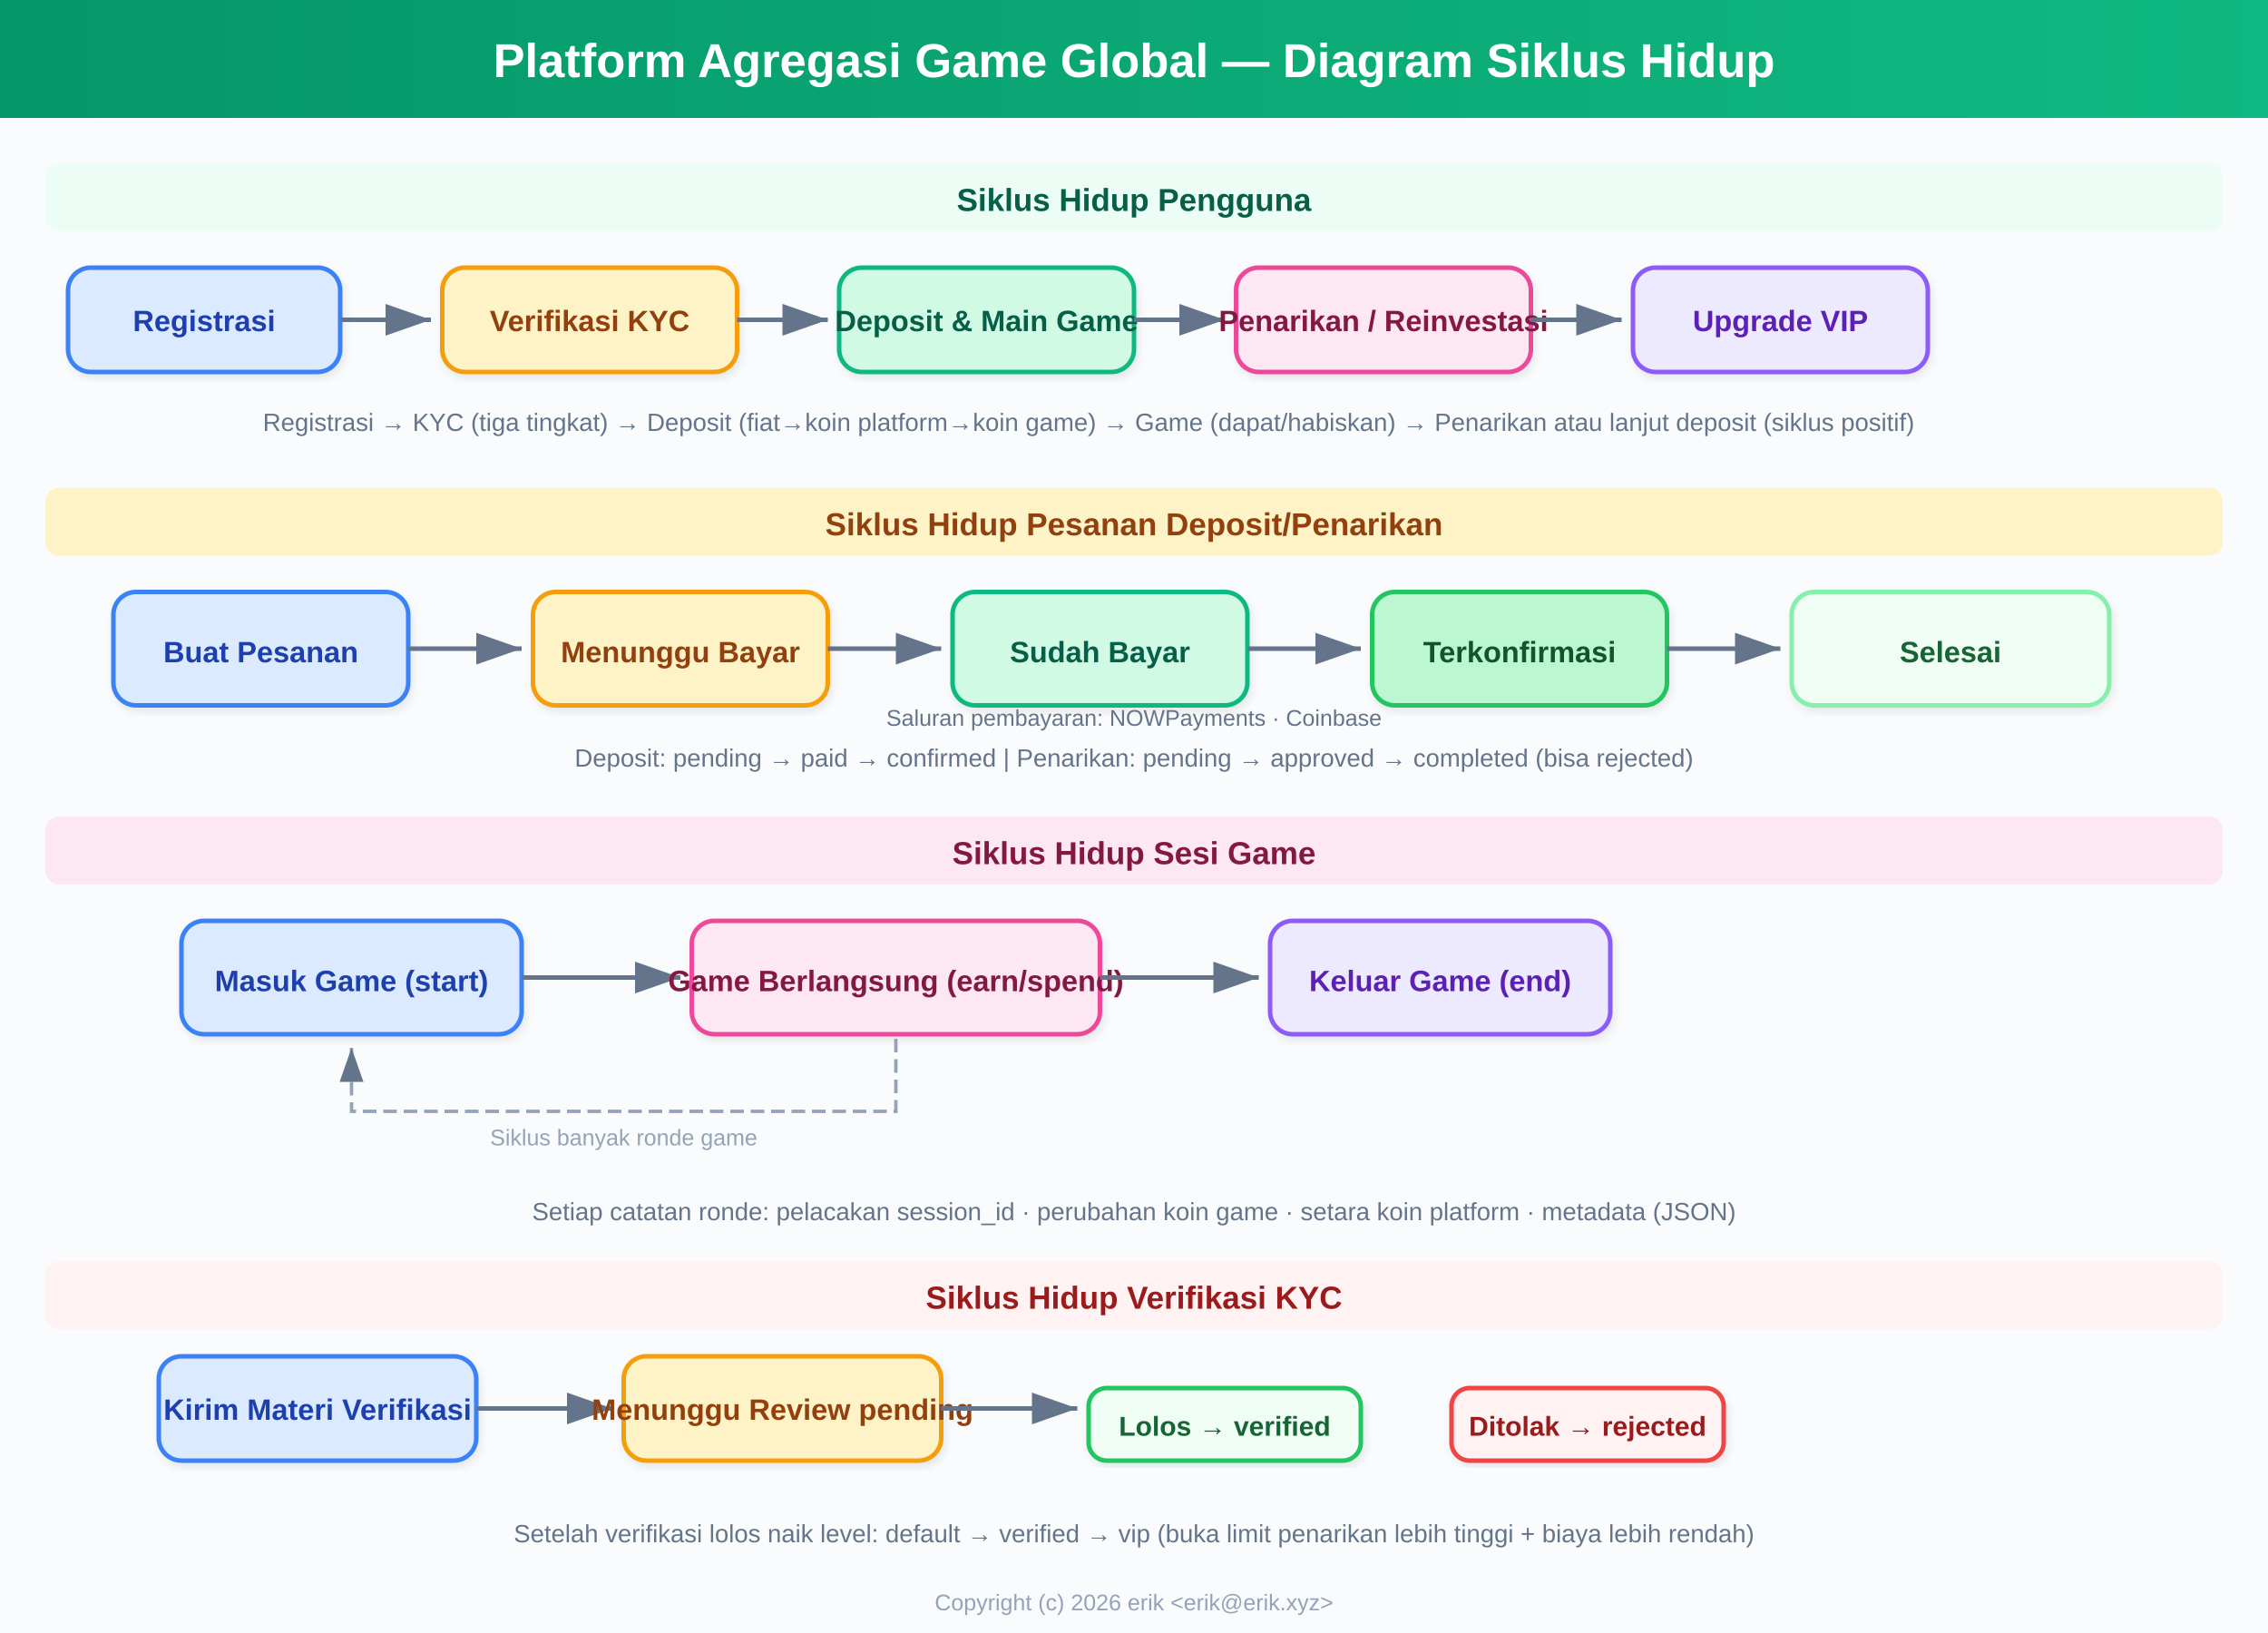
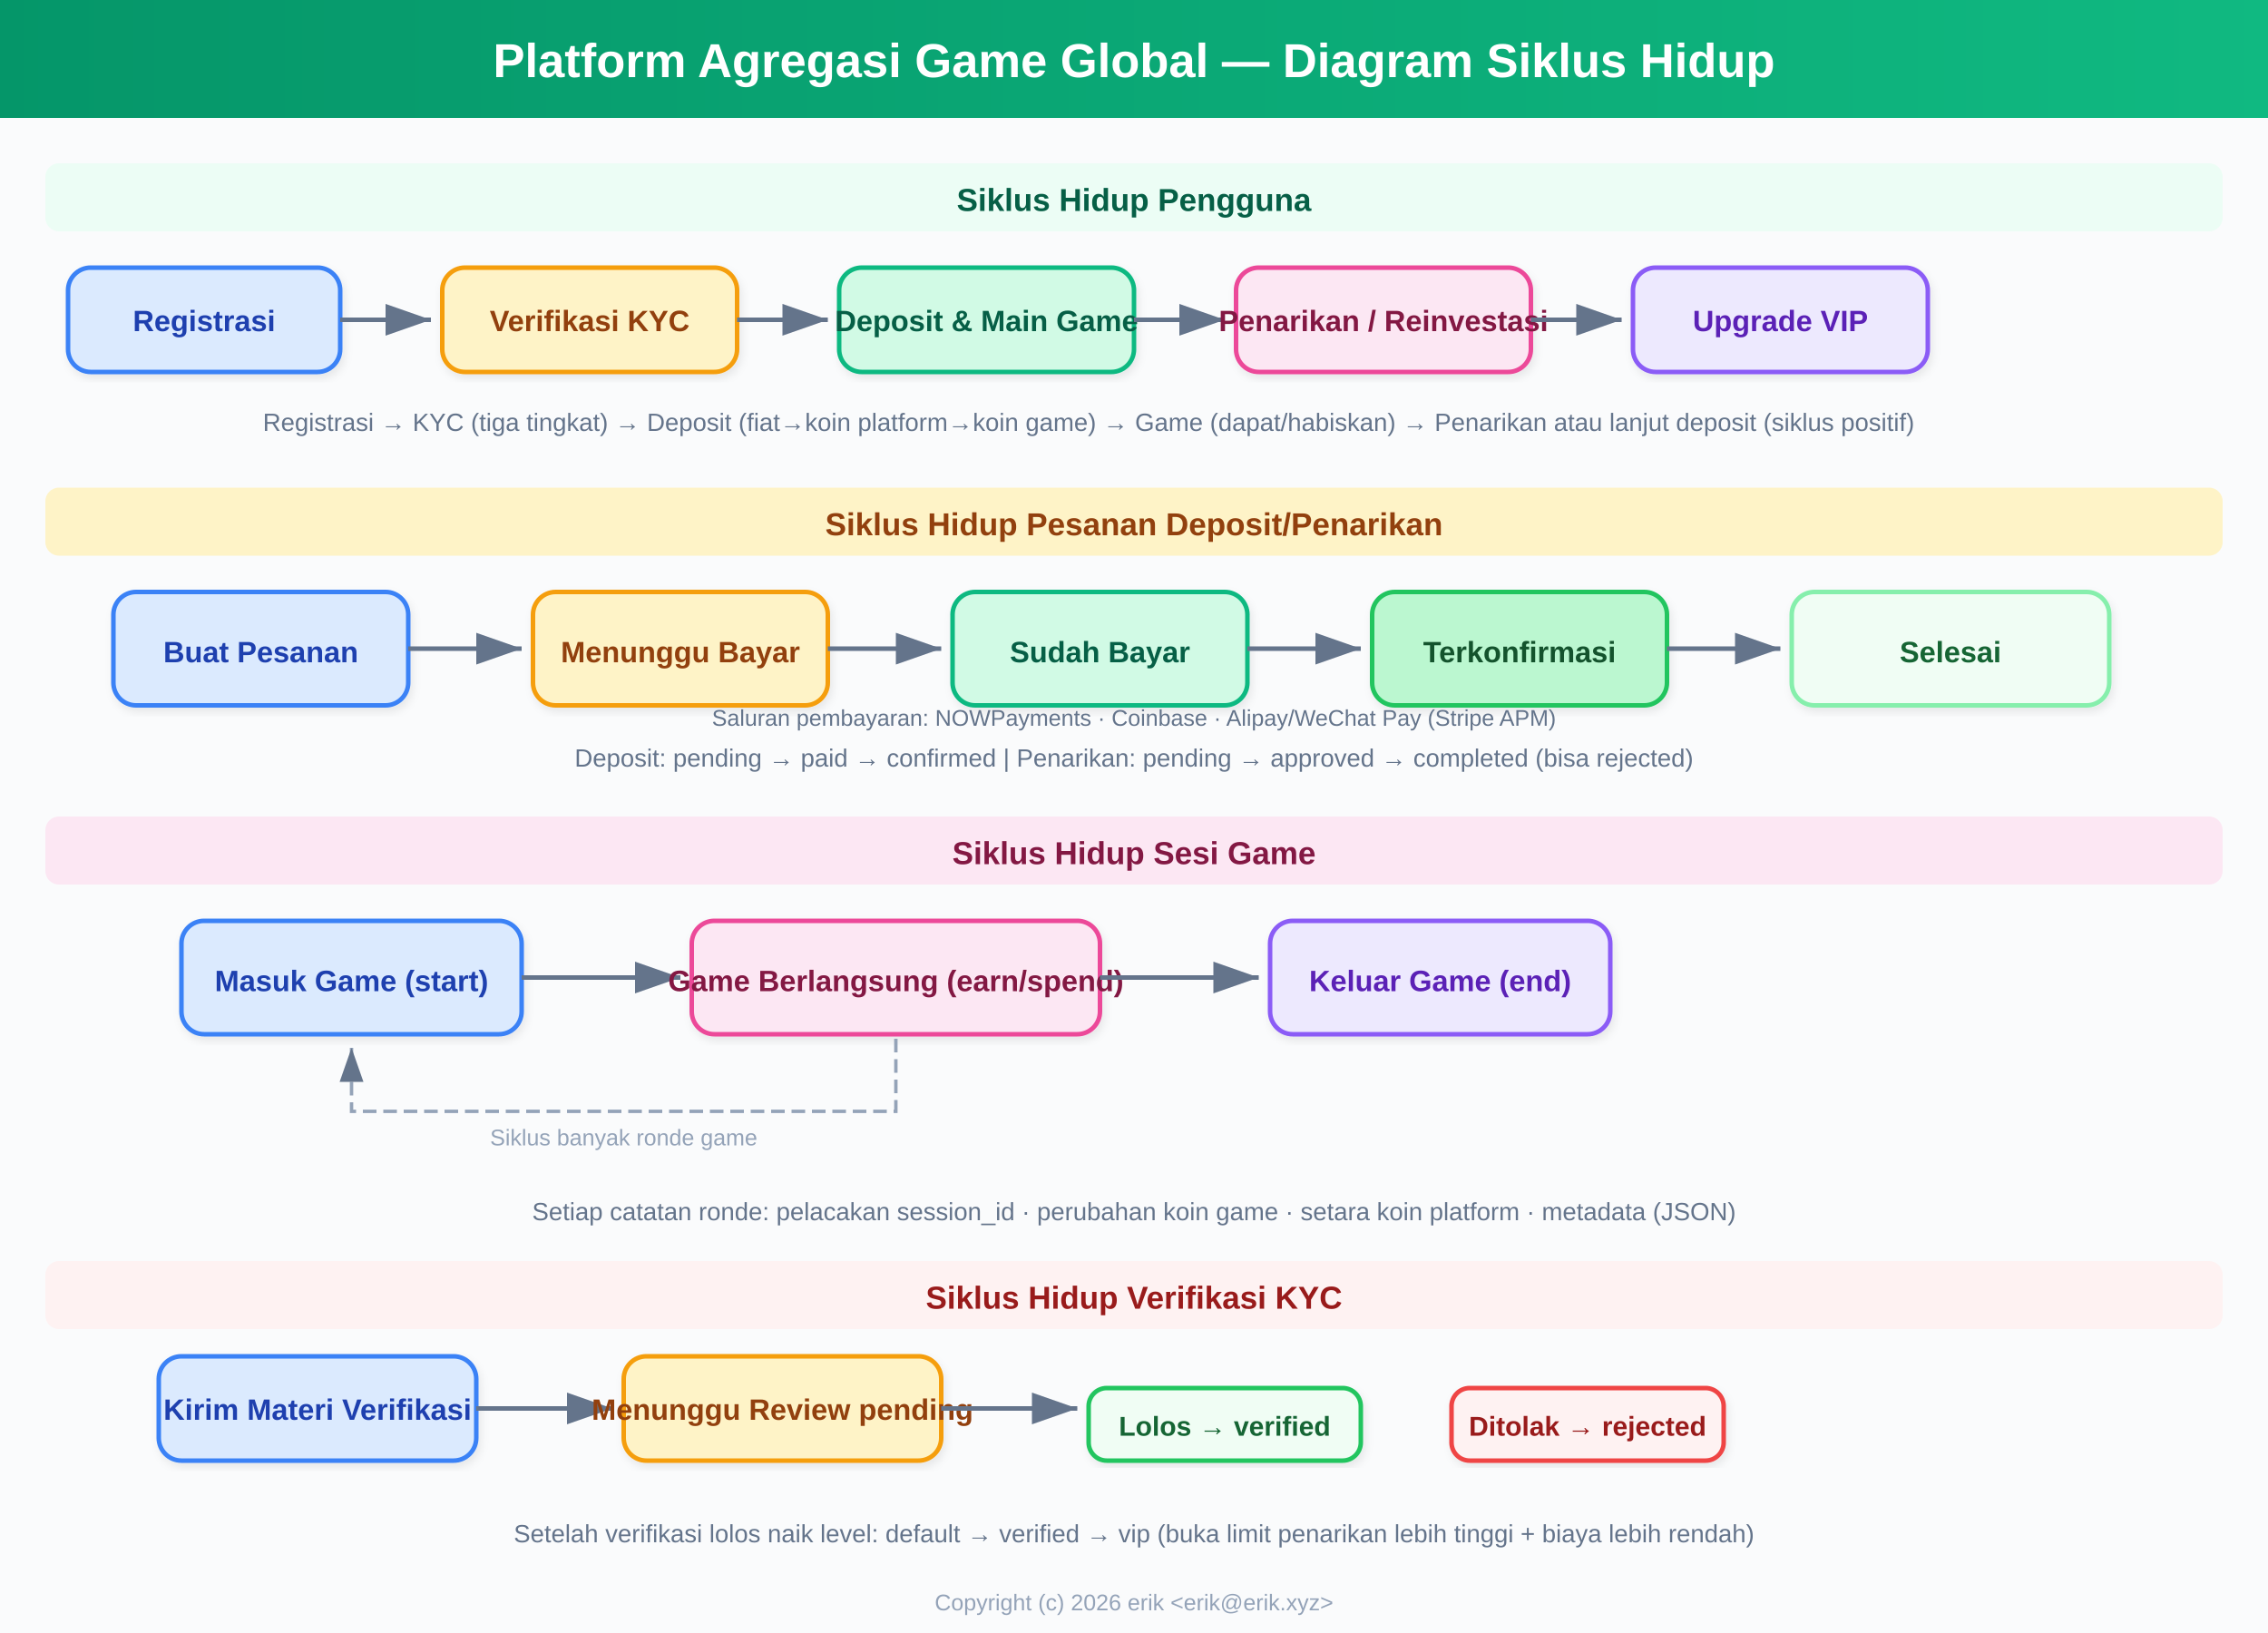
<svg xmlns="http://www.w3.org/2000/svg" viewBox="0 0 1000 720" font-family="Arial, 'Noto Sans SC', 'Noto Sans', sans-serif">
  <defs>
    <linearGradient id="hd" x1="0" y1="0" x2="1" y2="0">
      <stop offset="0%" stop-color="#059669" />
      <stop offset="100%" stop-color="#10b981" />
    </linearGradient>
    <marker id="arr" markerWidth="10" markerHeight="7" refX="10" refY="3.5" orient="auto">
      <polygon points="0 0, 10 3.5, 0 7" fill="#64748b" />
    </marker>
    <filter id="sh">
      <feDropShadow dx="1" dy="2" stdDeviation="2" flood-opacity=".08" />
    </filter>
  </defs>
  <rect width="1000" height="720" fill="#fafbfc" />
  <rect x="0" y="0" width="1000" height="52" fill="url(#hd)" />
  <text x="500" y="34" text-anchor="middle" fill="#fff" font-size="21" font-weight="bold">Platform Agregasi Game Global — Diagram Siklus Hidup</text>
  <rect x="20" y="72" width="960" height="30" rx="6" fill="#ecfdf5" />
  <text x="500" y="93" text-anchor="middle" fill="#065f46" font-size="14" font-weight="bold">Siklus Hidup Pengguna</text>
  <rect x="30" y="118" width="120" height="46" rx="10" fill="#dbeafe" stroke="#3b82f6" stroke-width="2" filter="url(#sh)" />
  <text x="90" y="146" text-anchor="middle" fill="#1e40af" font-size="13" font-weight="bold">Registrasi</text>
  <line x1="150" y1="141" x2="190" y2="141" stroke="#64748b" stroke-width="2" marker-end="url(#arr)" />
  <rect x="195" y="118" width="130" height="46" rx="10" fill="#fef3c7" stroke="#f59e0b" stroke-width="2" filter="url(#sh)" />
  <text x="260" y="146" text-anchor="middle" fill="#92400e" font-size="13" font-weight="bold">Verifikasi KYC</text>
  <line x1="325" y1="141" x2="365" y2="141" stroke="#64748b" stroke-width="2" marker-end="url(#arr)" />
  <rect x="370" y="118" width="130" height="46" rx="10" fill="#d1fae5" stroke="#10b981" stroke-width="2" filter="url(#sh)" />
  <text x="435" y="146" text-anchor="middle" fill="#065f46" font-size="13" font-weight="bold">Deposit &amp; Main Game</text>
  <line x1="500" y1="141" x2="540" y2="141" stroke="#64748b" stroke-width="2" marker-end="url(#arr)" />
  <rect x="545" y="118" width="130" height="46" rx="10" fill="#fce7f3" stroke="#ec4899" stroke-width="2" filter="url(#sh)" />
  <text x="610" y="146" text-anchor="middle" fill="#831843" font-size="13" font-weight="bold">Penarikan / Reinvestasi</text>
  <line x1="675" y1="141" x2="715" y2="141" stroke="#64748b" stroke-width="2" marker-end="url(#arr)" />
  <rect x="720" y="118" width="130" height="46" rx="10" fill="#ede9fe" stroke="#8b5cf6" stroke-width="2" filter="url(#sh)" />
  <text x="785" y="146" text-anchor="middle" fill="#5b21b6" font-size="13" font-weight="bold">Upgrade VIP</text>
  <text x="480" y="190" text-anchor="middle" fill="#64748b" font-size="11">Registrasi → KYC (tiga tingkat) → Deposit (fiat→koin platform→koin game) → Game (dapat/habiskan) → Penarikan atau lanjut deposit (siklus positif)</text>
  <rect x="20" y="215" width="960" height="30" rx="6" fill="#fef3c7" />
  <text x="500" y="236" text-anchor="middle" fill="#92400e" font-size="14" font-weight="bold">Siklus Hidup Pesanan Deposit/Penarikan</text>
  <rect x="50" y="261" width="130" height="50" rx="10" fill="#dbeafe" stroke="#3b82f6" stroke-width="2" filter="url(#sh)" />
  <text x="115" y="292" text-anchor="middle" fill="#1e40af" font-size="13" font-weight="bold">Buat Pesanan</text>
  <line x1="180" y1="286" x2="230" y2="286" stroke="#64748b" stroke-width="2" marker-end="url(#arr)" />
  <rect x="235" y="261" width="130" height="50" rx="10" fill="#fef3c7" stroke="#f59e0b" stroke-width="2" filter="url(#sh)" />
  <text x="300" y="292" text-anchor="middle" fill="#92400e" font-size="13" font-weight="bold">Menunggu Bayar</text>
  <line x1="365" y1="286" x2="415" y2="286" stroke="#64748b" stroke-width="2" marker-end="url(#arr)" />
  <rect x="420" y="261" width="130" height="50" rx="10" fill="#d1fae5" stroke="#10b981" stroke-width="2" filter="url(#sh)" />
  <text x="485" y="292" text-anchor="middle" fill="#065f46" font-size="13" font-weight="bold">Sudah Bayar</text>
  <line x1="550" y1="286" x2="600" y2="286" stroke="#64748b" stroke-width="2" marker-end="url(#arr)" />
  <rect x="605" y="261" width="130" height="50" rx="10" fill="#bbf7d0" stroke="#22c55e" stroke-width="2" filter="url(#sh)" />
  <text x="670" y="292" text-anchor="middle" fill="#14532d" font-size="13" font-weight="bold">Terkonfirmasi</text>
  <line x1="735" y1="286" x2="785" y2="286" stroke="#64748b" stroke-width="2" marker-end="url(#arr)" />
  <rect x="790" y="261" width="140" height="50" rx="10" fill="#f0fdf4" stroke="#86efac" stroke-width="2" filter="url(#sh)" />
  <text x="860" y="292" text-anchor="middle" fill="#166534" font-size="13" font-weight="bold">Selesai</text>
-   <text x="500" y="320" text-anchor="middle" fill="#64748b" font-size="10">Saluran pembayaran: NOWPayments · Coinbase</text>
+   <text x="500" y="320" text-anchor="middle" fill="#64748b" font-size="10">Saluran pembayaran: NOWPayments · Coinbase · Alipay/WeChat Pay (Stripe APM)</text>
  <text x="500" y="338" text-anchor="middle" fill="#64748b" font-size="11">Deposit: pending → paid → confirmed  |  Penarikan: pending → approved → completed (bisa rejected)</text>
  <rect x="20" y="360" width="960" height="30" rx="6" fill="#fce7f3" />
  <text x="500" y="381" text-anchor="middle" fill="#831843" font-size="14" font-weight="bold">Siklus Hidup Sesi Game</text>
  <rect x="80" y="406" width="150" height="50" rx="10" fill="#dbeafe" stroke="#3b82f6" stroke-width="2" filter="url(#sh)" />
  <text x="155" y="437" text-anchor="middle" fill="#1e40af" font-size="13" font-weight="bold">Masuk Game (start)</text>
  <line x1="230" y1="431" x2="300" y2="431" stroke="#64748b" stroke-width="2" marker-end="url(#arr)" />
  <rect x="305" y="406" width="180" height="50" rx="10" fill="#fce7f3" stroke="#ec4899" stroke-width="2" filter="url(#sh)" />
  <text x="395" y="437" text-anchor="middle" fill="#831843" font-size="13" font-weight="bold">Game Berlangsung (earn/spend)</text>
  <line x1="485" y1="431" x2="555" y2="431" stroke="#64748b" stroke-width="2" marker-end="url(#arr)" />
  <rect x="560" y="406" width="150" height="50" rx="10" fill="#ede9fe" stroke="#8b5cf6" stroke-width="2" filter="url(#sh)" />
  <text x="635" y="437" text-anchor="middle" fill="#5b21b6" font-size="13" font-weight="bold">Keluar Game (end)</text>
  <path d="M 395 458 L 395 490 L 155 490 L 155 462" fill="none" stroke="#94a3b8" stroke-width="1.5" stroke-dasharray="6,3" marker-end="url(#arr)" />
  <text x="275" y="505" text-anchor="middle" fill="#94a3b8" font-size="10">Siklus banyak ronde game</text>
  <text x="500" y="538" text-anchor="middle" fill="#64748b" font-size="11">Setiap catatan ronde: pelacakan session_id · perubahan koin game · setara koin platform · metadata (JSON)</text>
  <rect x="20" y="556" width="960" height="30" rx="6" fill="#fef2f2" />
  <text x="500" y="577" text-anchor="middle" fill="#991b1b" font-size="14" font-weight="bold">Siklus Hidup Verifikasi KYC</text>
  <rect x="70" y="598" width="140" height="46" rx="10" fill="#dbeafe" stroke="#3b82f6" stroke-width="2" filter="url(#sh)" />
  <text x="140" y="626" text-anchor="middle" fill="#1e40af" font-size="13" font-weight="bold">Kirim Materi Verifikasi</text>
  <line x1="210" y1="621" x2="270" y2="621" stroke="#64748b" stroke-width="2" marker-end="url(#arr)" />
  <rect x="275" y="598" width="140" height="46" rx="10" fill="#fef3c7" stroke="#f59e0b" stroke-width="2" filter="url(#sh)" />
  <text x="345" y="626" text-anchor="middle" fill="#92400e" font-size="13" font-weight="bold">Menunggu Review pending</text>
  <line x1="415" y1="621" x2="475" y2="621" stroke="#64748b" stroke-width="2" marker-end="url(#arr)" />
  <rect x="480" y="612" width="120" height="32" rx="8" fill="#f0fdf4" stroke="#22c55e" stroke-width="2" filter="url(#sh)" />
  <text x="540" y="633" text-anchor="middle" fill="#166534" font-size="12" font-weight="bold">Lolos → verified</text>
  <rect x="640" y="612" width="120" height="32" rx="8" fill="#fef2f2" stroke="#ef4444" stroke-width="2" filter="url(#sh)" />
  <text x="700" y="633" text-anchor="middle" fill="#991b1b" font-size="12" font-weight="bold">Ditolak → rejected</text>
  <text x="500" y="680" text-anchor="middle" fill="#64748b" font-size="11">Setelah verifikasi lolos naik level: default → verified → vip (buka limit penarikan lebih tinggi + biaya lebih rendah)</text>
  <text x="500" y="710" text-anchor="middle" fill="#94a3b8" font-size="10">Copyright (c) 2026 erik &lt;erik@erik.xyz&gt;</text>
</svg>
